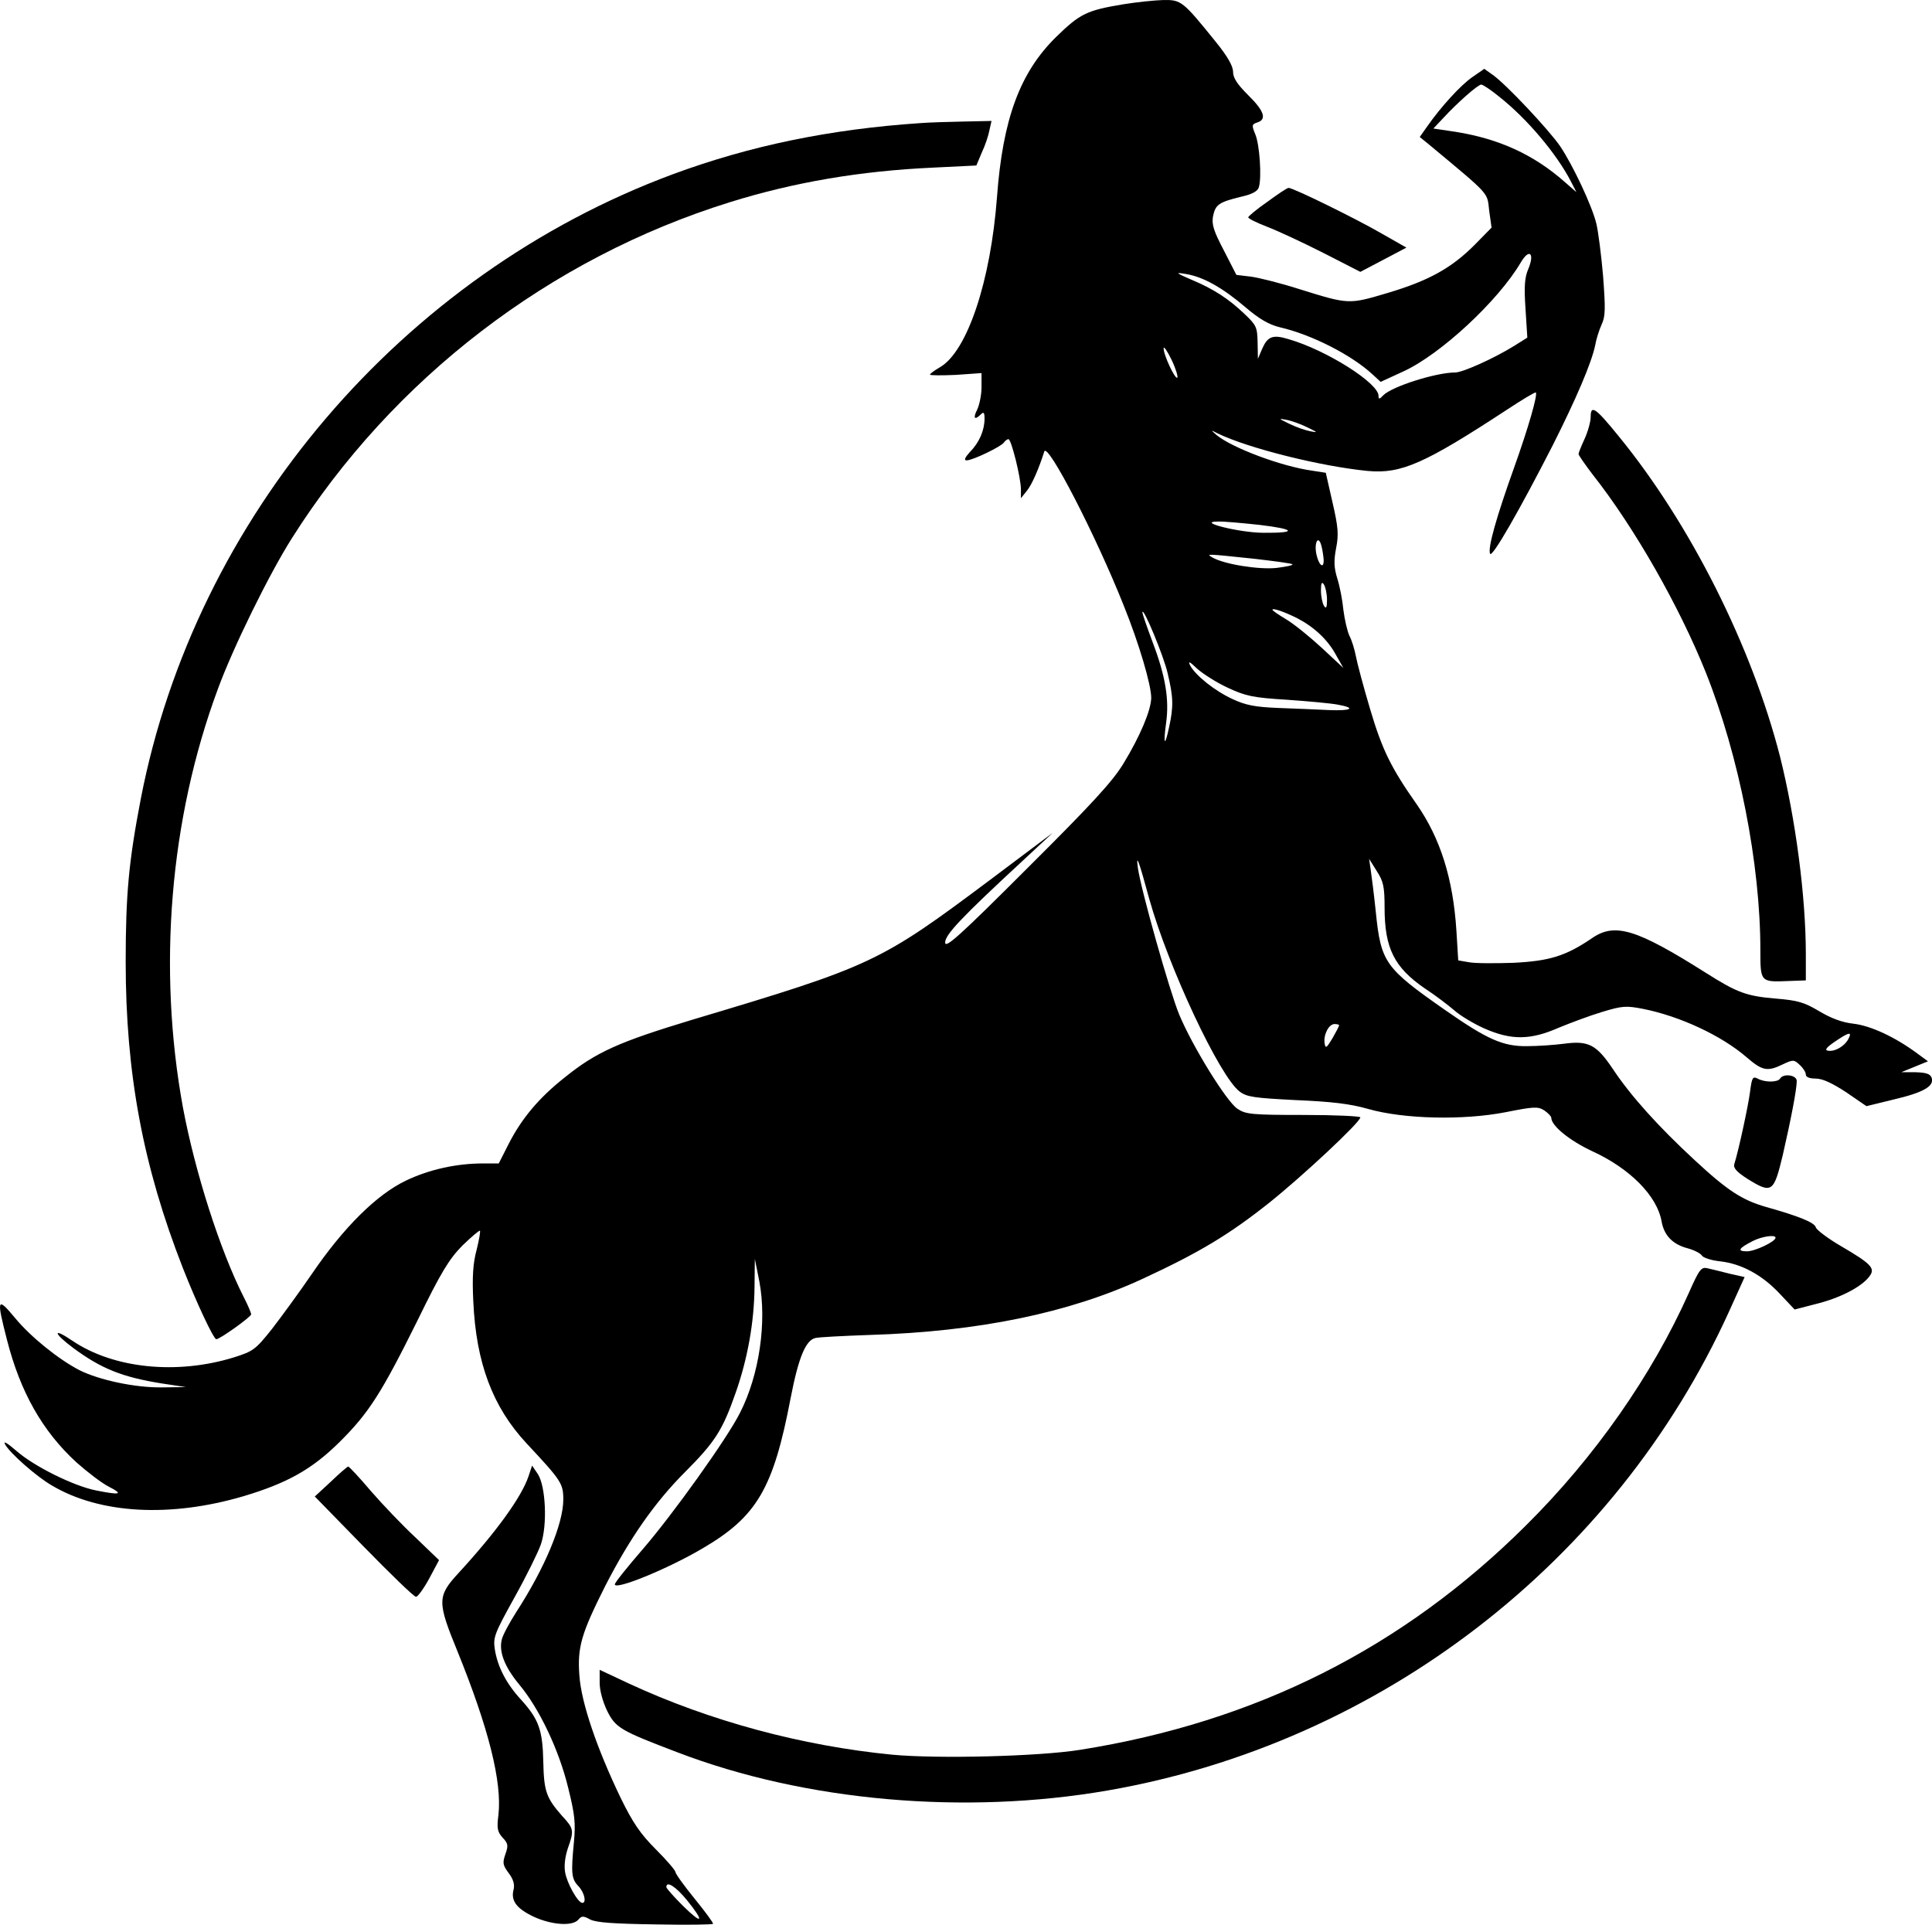
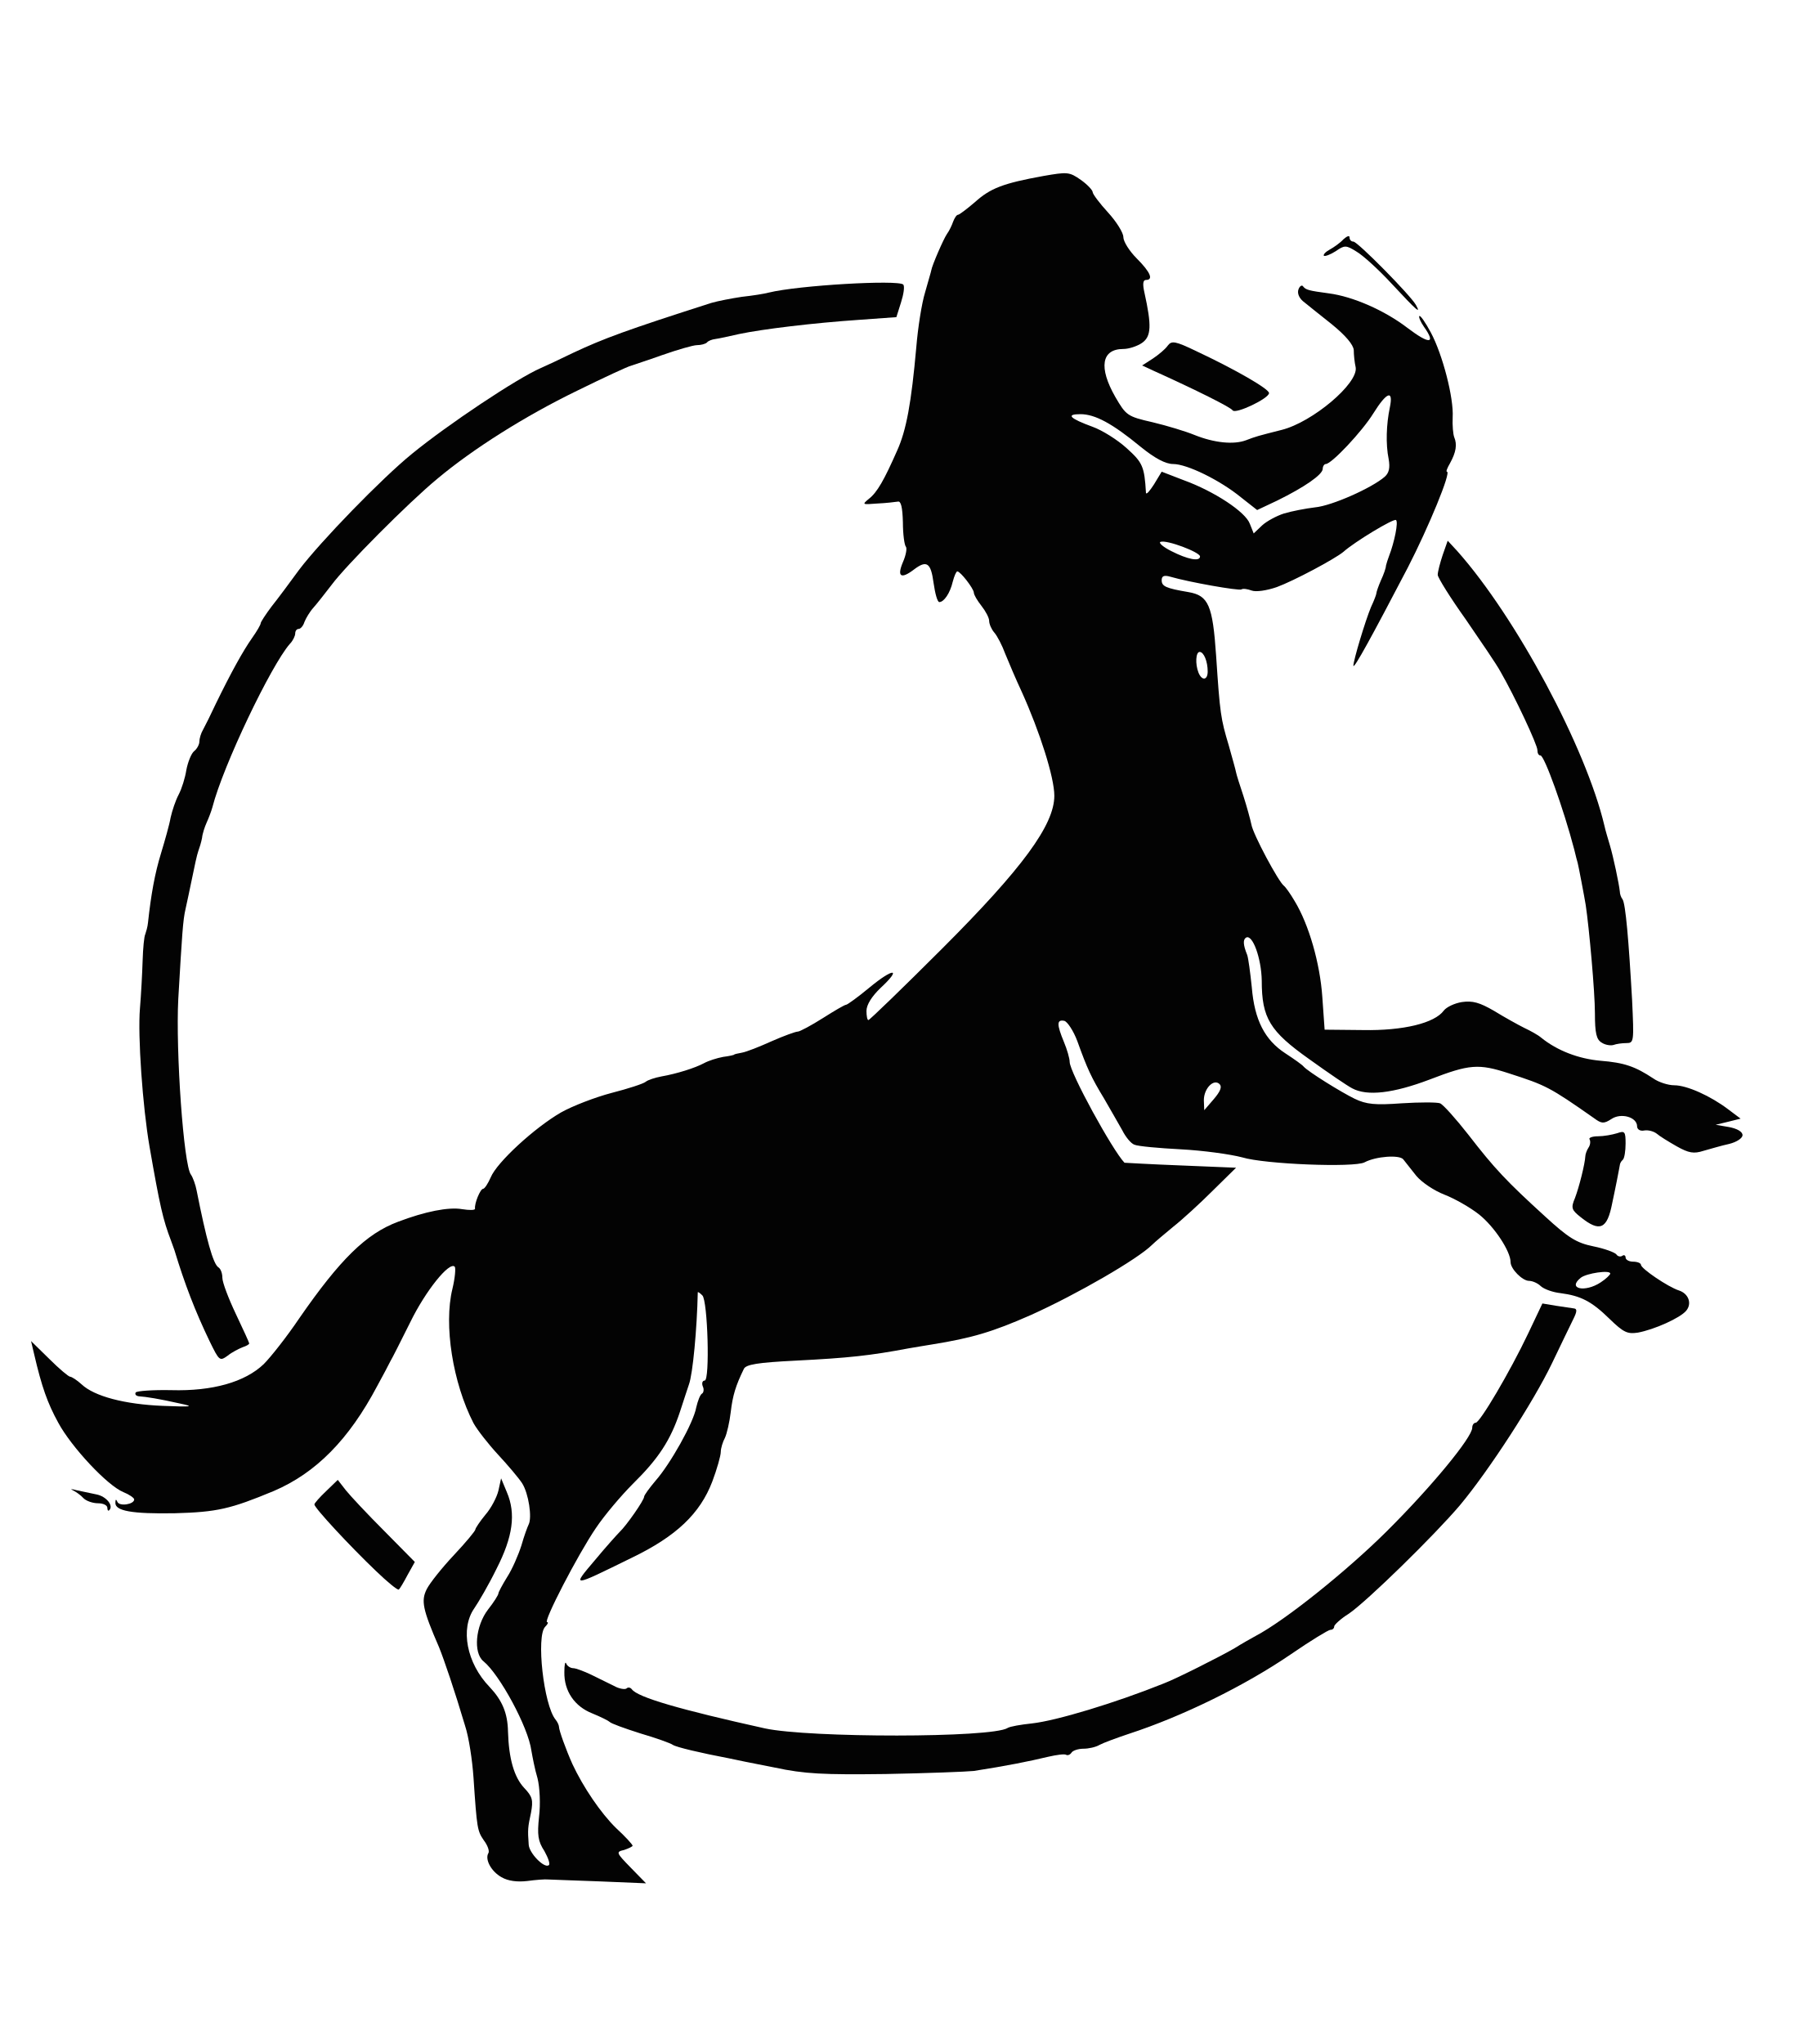
- <svg xmlns="http://www.w3.org/2000/svg" version="1.0" width="637.505pt" height="635.093pt" viewBox="0 0 637.505 635.093" preserveAspectRatio="xMidYMid meet">
-   <g transform="translate(-10.1262,693.9103) scale(0.1,-0.1)" fill="#000000" stroke="none">
-     <path d="M3808 6925 c-121 -20 -143 -31 -222 -108 -119 -117 -176 -270 -195 -529 -21 -278 -98 -507 -187 -560 -19 -11 -34 -22 -34 -25 0 -3 38 -3 85 -1 l85 6 0 -47 c0 -25 -7 -58 -14 -73 -15 -29 -9 -37 12 -16 9 9 12 6 12 -14 0 -38 -17 -79 -48 -110 -17 -19 -21 -28 -11 -28 20 0 115 46 123 59 4 6 11 11 15 11 9 0 41 -127 41 -166 l0 -29 20 25 c17 21 40 75 57 129 10 34 171 -278 263 -510 50 -124 90 -260 90 -303 -1 -41 -36 -125 -92 -217 -36 -59 -104 -133 -317 -345 -224 -224 -271 -266 -271 -245 0 26 54 83 255 269 l100 93 -205 -154 c-366 -274 -389 -285 -985 -463 -241 -73 -316 -106 -420 -190 -85 -67 -143 -136 -186 -221 l-32 -63 -51 0 c-89 0 -179 -20 -256 -57 -96 -46 -205 -154 -310 -308 -41 -60 -101 -142 -132 -182 -54 -68 -62 -73 -125 -93 -188 -58 -397 -37 -533 55 -66 45 -64 26 3 -24 92 -68 161 -96 292 -117 l80 -12 -81 -1 c-87 -1 -205 24 -271 57 -69 36 -160 109 -212 172 -59 71 -62 65 -27 -71 44 -173 117 -302 229 -405 36 -32 84 -69 108 -81 49 -25 37 -28 -43 -12 -75 15 -205 80 -262 130 -30 26 -45 35 -38 22 16 -29 103 -106 155 -136 159 -94 391 -106 632 -35 144 43 226 89 316 178 97 96 139 162 257 400 79 162 105 204 149 249 30 29 56 51 58 49 2 -2 -3 -31 -11 -63 -12 -44 -15 -89 -11 -170 9 -203 64 -349 176 -469 114 -122 121 -132 121 -185 0 -80 -61 -226 -155 -371 -23 -36 -45 -77 -48 -91 -10 -40 9 -90 58 -149 66 -79 131 -216 161 -340 22 -88 25 -117 19 -180 -10 -103 -8 -121 15 -145 20 -21 27 -55 13 -55 -15 0 -51 65 -57 101 -4 22 0 52 9 79 21 59 20 65 -19 107 -52 59 -60 81 -62 178 -2 105 -15 141 -73 205 -49 53 -78 109 -87 167 -6 39 -1 52 65 171 39 70 78 149 87 175 22 64 16 192 -10 232 l-19 28 -12 -36 c-23 -68 -106 -183 -232 -320 -69 -75 -69 -94 -3 -255 104 -256 148 -433 136 -541 -6 -46 -3 -57 14 -76 18 -19 19 -26 9 -54 -10 -29 -9 -36 11 -63 15 -20 20 -37 16 -54 -10 -37 10 -63 67 -90 59 -27 128 -32 147 -9 10 12 16 13 39 0 20 -10 78 -14 214 -16 103 -2 189 -1 191 2 2 2 -25 39 -60 82 -35 43 -64 83 -64 89 0 5 -29 39 -64 74 -51 51 -76 87 -117 171 -78 162 -130 314 -136 404 -7 93 7 139 85 294 81 158 164 277 264 377 100 100 124 139 167 262 39 111 61 232 62 350 l1 91 15 -75 c25 -133 0 -308 -64 -433 -42 -84 -220 -333 -320 -449 -51 -59 -93 -111 -93 -117 0 -20 173 50 290 119 179 105 233 197 290 495 26 135 50 192 82 199 13 3 93 7 178 10 361 11 659 73 901 185 190 88 287 147 418 251 109 87 301 266 301 282 0 4 -84 8 -187 8 -170 0 -191 2 -218 20 -36 23 -150 208 -193 312 -31 75 -126 411 -136 483 -7 51 3 25 38 -104 63 -224 232 -585 298 -634 24 -18 49 -21 185 -28 117 -5 179 -12 238 -29 119 -34 315 -38 454 -11 95 19 107 19 128 6 13 -9 23 -20 23 -24 0 -27 61 -76 136 -111 124 -57 213 -147 228 -231 8 -46 36 -76 86 -89 22 -6 43 -17 47 -24 4 -7 31 -16 60 -19 71 -8 139 -45 197 -107 l49 -52 81 21 c79 21 148 59 169 93 15 23 -1 39 -95 94 -45 26 -83 55 -85 63 -4 16 -56 37 -163 67 -80 23 -127 53 -237 155 -120 111 -211 212 -270 301 -54 80 -80 94 -161 83 -31 -4 -86 -8 -122 -8 -79 -1 -131 22 -270 119 -199 139 -212 157 -229 324 -6 58 -14 121 -17 140 l-5 35 25 -40 c22 -34 26 -51 26 -121 0 -134 32 -197 132 -266 34 -22 77 -55 97 -72 20 -18 65 -45 101 -61 89 -39 152 -38 245 3 39 16 103 40 143 52 66 20 79 21 135 10 121 -24 259 -88 342 -160 51 -44 68 -48 119 -23 34 16 37 16 56 -2 11 -10 20 -24 20 -32 0 -8 12 -13 33 -13 22 0 54 -15 100 -45 l67 -46 90 22 c98 23 135 44 125 72 -5 13 -19 17 -54 18 l-46 0 44 18 44 18 -34 25 c-74 55 -154 92 -211 99 -38 4 -75 18 -115 42 -49 29 -70 35 -142 41 -96 8 -127 19 -231 85 -228 144 -300 167 -376 114 -87 -59 -140 -75 -259 -81 -62 -2 -128 -2 -147 2 l-35 6 -6 98 c-11 172 -53 305 -131 417 -85 121 -114 180 -154 315 -22 74 -43 153 -47 175 -4 21 -13 51 -21 66 -7 15 -16 54 -20 86 -3 32 -12 78 -20 103 -11 36 -12 58 -4 100 9 45 7 70 -12 152 l-22 97 -45 7 c-101 14 -264 75 -316 118 -19 17 -19 17 4 5 101 -49 341 -109 496 -124 110 -10 187 24 460 203 50 33 92 58 94 56 7 -6 -24 -115 -72 -249 -58 -162 -87 -264 -79 -283 6 -16 97 143 207 358 78 155 128 272 140 330 3 19 13 50 21 68 13 27 13 52 5 160 -6 70 -16 147 -22 172 -13 57 -78 195 -120 257 -38 55 -179 205 -222 235 l-28 20 -39 -27 c-39 -27 -104 -98 -150 -164 l-24 -34 26 -21 c209 -174 196 -160 203 -221 l8 -57 -54 -55 c-77 -78 -153 -120 -287 -160 -131 -39 -129 -39 -293 12 -59 19 -131 37 -158 41 l-50 6 -41 80 c-34 65 -41 86 -36 114 8 38 19 46 93 64 36 8 54 18 58 31 10 31 3 141 -12 176 -12 29 -11 32 7 38 32 10 23 38 -30 90 -36 36 -50 57 -50 77 0 19 -18 51 -57 99 -109 135 -114 139 -174 138 -30 -1 -88 -7 -131 -14z m1239 -304 c94 -74 191 -190 238 -281 l18 -35 -39 34 c-102 90 -216 142 -359 165 l-74 11 33 35 c46 50 114 110 125 110 5 0 31 -17 58 -39z m97 -570 c-12 -28 -14 -58 -9 -131 l6 -95 -43 -27 c-66 -41 -170 -88 -195 -88 -63 0 -208 -46 -237 -75 -13 -14 -16 -14 -16 -2 0 42 -172 151 -297 187 -52 16 -69 9 -87 -32 l-14 -33 -1 54 c-1 50 -4 57 -42 93 -53 51 -104 84 -176 114 -53 23 -55 25 -19 19 57 -9 121 -45 196 -109 47 -40 78 -58 115 -67 104 -24 236 -91 306 -156 l26 -24 74 34 c123 56 314 233 389 361 28 47 46 29 24 -23z m-1158 -358 c-7 -7 -46 76 -45 97 0 8 12 -9 26 -38 14 -29 22 -56 19 -59z m429 -164 c35 -17 36 -18 10 -13 -16 3 -48 14 -70 25 -35 17 -36 18 -10 13 17 -3 48 -14 70 -25z m-157 -322 c118 -14 125 -27 13 -26 -80 0 -225 37 -151 37 19 1 81 -5 138 -11z m211 -115 c1 -32 -16 -19 -24 18 -8 38 6 65 16 30 4 -14 7 -35 8 -48z m-236 4 c71 -8 131 -16 133 -19 3 -3 -21 -8 -53 -12 -58 -6 -173 12 -212 35 -20 12 -21 12 132 -4z m247 -136 c0 -26 -3 -31 -10 -20 -5 8 -10 31 -10 50 0 26 3 31 10 20 5 -8 10 -31 10 -50z m-98 -61 c54 -28 100 -70 127 -120 l25 -44 -72 67 c-39 36 -91 78 -116 93 -25 15 -46 29 -46 32 0 7 40 -7 82 -28z m-428 -181 c19 -79 20 -110 5 -178 -14 -67 -20 -60 -10 13 11 78 -2 155 -44 266 -19 51 -35 96 -34 100 2 19 70 -144 83 -201z m198 -48 c60 -28 83 -33 197 -40 72 -5 146 -12 166 -16 62 -11 47 -21 -28 -18 -40 2 -115 5 -168 7 -76 3 -107 9 -150 29 -59 27 -123 78 -141 112 -7 15 -1 12 23 -11 19 -17 64 -46 101 -63z m368 -1114 c0 -3 -10 -22 -22 -43 -20 -33 -23 -35 -26 -16 -4 28 14 63 33 63 8 0 15 -2 15 -4z m1680 -46 c-13 -24 -45 -42 -67 -38 -12 2 -5 11 23 30 47 32 58 34 44 8z m-240 -655 c0 -13 -68 -45 -94 -45 -34 0 -28 10 19 34 29 15 75 22 75 11z m-3592 -2186 c59 -73 52 -83 -13 -19 -30 30 -55 58 -55 62 0 22 31 2 68 -43z" />
-     <path d="M3140 6533 c-300 -20 -565 -75 -819 -169 -894 -332 -1575 -1132 -1755 -2060 -40 -208 -50 -316 -50 -539 0 -368 57 -674 189 -1011 44 -112 101 -234 110 -234 12 0 115 74 115 82 0 5 -11 31 -25 58 -78 154 -160 411 -200 624 -84 459 -44 952 115 1381 50 137 170 381 245 499 333 526 850 923 1445 1108 212 66 430 103 670 114 l143 7 18 43 c11 23 22 56 25 73 l7 31 -94 -2 c-52 -1 -114 -3 -139 -5z" />
-     <path d="M4283 6273 c-35 -24 -63 -48 -63 -51 0 -4 28 -18 62 -31 34 -13 118 -52 185 -86 l123 -63 76 40 76 40 -79 45 c-84 49 -298 154 -310 152 -5 0 -36 -21 -70 -46z" />
-     <path d="M5350 5563 c0 -15 -9 -48 -20 -72 -11 -24 -20 -46 -20 -50 0 -4 21 -34 46 -67 139 -176 287 -437 374 -654 110 -276 180 -632 180 -917 0 -105 0 -105 94 -101 l56 2 0 86 c0 192 -34 447 -85 652 -93 363 -295 767 -532 1057 -77 95 -93 106 -93 64z" />
-     <path d="M5876 3337 c-6 -47 -38 -195 -52 -239 -4 -13 8 -26 42 -48 82 -51 88 -47 118 78 27 118 46 216 46 244 0 20 -44 26 -55 8 -8 -13 -51 -13 -74 0 -16 8 -19 4 -25 -43z" />
-     <path d="M5674 2673 c-121 -271 -310 -542 -538 -768 -406 -404 -891 -648 -1471 -740 -138 -22 -471 -30 -620 -16 -297 29 -602 111 -869 235 l-96 45 0 -43 c0 -25 10 -62 25 -93 28 -56 45 -65 231 -136 423 -162 949 -208 1421 -126 897 156 1673 753 2049 1579 l52 115 -49 11 c-27 7 -60 15 -73 18 -21 5 -27 -2 -62 -81z" />
-     <path d="M1193 2050 l-53 -49 161 -165 c89 -91 166 -166 173 -166 6 0 26 28 44 61 l32 60 -77 74 c-43 40 -109 109 -148 154 -38 45 -72 81 -75 81 -3 -1 -29 -23 -57 -50z" />
+ <svg xmlns="http://www.w3.org/2000/svg" version="1.0" width="468px" height="533px" viewBox="0 0 4680 5330" preserveAspectRatio="xMidYMid meet">
+   <g id="layer101" fill="#030303" stroke="none">
+     <path d="M1308 4895 c-27 -15 -44 -47 -34 -63 3 -5 -2 -20 -12 -33 -17 -25 -18 -30 -27 -164 -3 -44 -12 -105 -22 -135 -27 -91 -55 -173 -68 -205 -43 -99 -47 -121 -32 -151 8 -16 40 -56 71 -89 31 -33 56 -63 56 -67 0 -3 12 -21 26 -38 15 -17 30 -46 34 -63 l7 -32 15 36 c24 56 16 116 -27 200 -20 41 -47 87 -58 103 -37 53 -20 143 40 205 33 35 47 68 48 116 2 71 16 119 42 147 22 23 24 32 18 65 -8 37 -9 43 -6 83 1 22 40 62 52 54 5 -2 -1 -19 -11 -37 -17 -26 -19 -42 -14 -90 4 -32 2 -76 -4 -100 -7 -23 -13 -55 -16 -72 -8 -61 -83 -199 -125 -233 -27 -22 -21 -92 12 -135 15 -19 27 -38 27 -42 0 -3 10 -22 23 -43 13 -20 29 -57 37 -82 7 -25 16 -49 19 -55 9 -18 0 -80 -17 -107 -9 -14 -38 -48 -63 -75 -25 -27 -54 -64 -64 -82 -54 -105 -78 -256 -55 -350 7 -29 9 -55 6 -58 -14 -14 -76 63 -116 145 -24 48 -47 94 -52 102 -4 8 -19 37 -34 64 -74 140 -160 227 -270 274 -113 47 -148 55 -258 58 -112 2 -157 -6 -155 -28 0 -9 2 -9 5 -2 5 13 44 7 44 -6 0 -4 -13 -13 -28 -19 -42 -17 -136 -118 -170 -181 -28 -51 -43 -93 -63 -179 l-8 -34 48 47 c25 25 50 46 54 46 4 0 18 9 30 20 33 31 112 52 212 56 76 3 83 2 45 -6 -53 -12 -90 -18 -108 -19 -7 -1 -11 -5 -8 -10 3 -4 45 -7 93 -6 107 3 192 -21 241 -68 18 -18 60 -71 93 -120 106 -153 174 -220 257 -251 71 -27 132 -39 167 -33 19 3 34 3 34 -1 -2 -14 14 -52 21 -52 4 0 13 -14 20 -30 16 -39 114 -129 183 -169 30 -17 90 -40 132 -51 43 -11 83 -24 89 -29 6 -5 25 -11 41 -14 40 -7 88 -22 112 -35 11 -6 33 -13 49 -16 16 -2 29 -5 29 -6 0 -1 9 -3 20 -5 12 -2 47 -16 78 -30 32 -14 62 -25 68 -25 5 0 35 -16 65 -35 30 -19 57 -35 61 -35 3 0 31 -20 61 -45 63 -52 85 -51 29 1 -23 22 -37 44 -37 60 0 13 2 24 5 24 3 0 90 -84 193 -187 209 -209 292 -322 292 -398 0 -48 -38 -167 -85 -271 -15 -32 -34 -77 -43 -99 -8 -22 -21 -47 -29 -56 -7 -8 -13 -22 -13 -30 0 -8 -9 -25 -20 -39 -11 -14 -20 -29 -20 -35 -1 -11 -35 -55 -43 -55 -3 0 -8 12 -12 27 -7 30 -23 53 -35 53 -5 0 -11 -22 -15 -50 -7 -53 -18 -60 -51 -35 -34 26 -45 19 -29 -19 8 -18 11 -36 8 -40 -4 -4 -8 -33 -8 -64 -1 -39 -5 -56 -13 -54 -7 1 -31 4 -54 5 -39 3 -40 3 -22 -12 22 -17 40 -49 74 -126 24 -53 37 -124 50 -270 4 -49 14 -114 23 -143 8 -29 16 -55 16 -57 2 -13 32 -82 41 -95 6 -8 13 -23 16 -32 4 -10 9 -18 13 -18 3 0 23 -15 44 -33 40 -36 73 -49 178 -68 63 -11 68 -11 98 10 17 12 31 27 31 32 0 5 18 29 40 53 22 24 40 53 40 64 0 12 16 37 35 56 36 36 44 56 24 56 -8 0 -9 11 -4 33 19 86 18 114 -6 131 -13 9 -35 16 -49 16 -57 0 -65 48 -21 125 28 48 31 51 97 66 38 9 87 24 109 33 52 21 103 26 135 14 26 -10 30 -11 93 -27 80 -20 200 -121 193 -163 -3 -13 -5 -33 -5 -45 -1 -14 -21 -38 -58 -68 -32 -25 -66 -53 -75 -60 -10 -9 -15 -21 -11 -31 3 -8 9 -12 12 -7 7 9 15 11 67 18 62 8 145 44 205 90 58 44 75 42 43 -3 -9 -13 -14 -25 -12 -28 3 -2 16 17 30 43 31 58 60 171 57 221 -1 21 1 44 4 52 8 19 5 39 -11 68 -7 12 -11 22 -8 22 12 0 -48 145 -102 250 -93 178 -141 266 -142 256 0 -14 31 -117 46 -153 8 -17 14 -33 14 -36 0 -3 5 -18 12 -34 7 -15 13 -32 13 -38 1 -5 5 -17 8 -25 14 -36 25 -90 18 -94 -7 -4 -108 57 -137 83 -23 19 -130 76 -174 92 -26 9 -54 13 -65 9 -11 -4 -23 -6 -27 -3 -7 4 -137 -19 -185 -33 -17 -5 -23 -2 -23 9 0 16 11 21 70 31 52 9 63 34 72 166 10 151 12 164 33 234 9 32 18 64 19 70 1 6 10 34 19 61 9 28 18 61 21 75 4 25 71 150 85 160 4 3 17 21 28 40 37 61 66 162 72 250 l6 85 100 1 c105 2 187 -18 211 -51 7 -9 28 -19 47 -22 28 -4 46 1 84 23 26 16 62 36 78 44 17 8 37 19 45 26 42 34 98 55 154 60 63 5 91 15 138 46 14 10 39 18 55 18 33 0 95 28 141 63 l32 24 -32 8 -33 8 35 6 c21 4 35 12 35 21 0 8 -15 18 -35 23 -19 4 -49 13 -67 18 -25 8 -38 6 -70 -12 -21 -12 -44 -26 -52 -33 -8 -6 -22 -10 -33 -8 -10 2 -18 -3 -18 -11 0 -24 -42 -36 -67 -19 -20 13 -26 12 -45 -2 -117 -82 -126 -86 -222 -117 -80 -26 -103 -24 -207 16 -95 36 -163 44 -202 23 -12 -6 -62 -40 -112 -76 -103 -73 -124 -107 -124 -205 -1 -58 -24 -122 -41 -112 -8 5 -8 18 3 45 3 8 8 46 12 84 7 86 34 138 88 173 23 15 44 30 47 34 11 13 98 67 133 84 31 15 54 17 123 12 47 -3 92 -3 100 0 8 3 41 40 74 82 68 88 99 121 200 213 61 56 82 69 126 78 30 6 56 16 60 21 3 5 10 7 15 4 5 -4 9 -1 9 4 0 6 9 11 20 11 11 0 20 4 20 8 0 10 71 58 99 67 25 8 35 34 19 53 -16 19 -83 49 -126 57 -27 4 -37 0 -74 -36 -47 -46 -75 -60 -128 -67 -19 -2 -42 -10 -51 -18 -8 -8 -22 -14 -31 -14 -17 0 -48 -31 -48 -49 0 -28 -42 -92 -82 -124 -24 -19 -65 -42 -91 -52 -26 -10 -59 -32 -73 -49 -13 -17 -29 -36 -34 -43 -10 -12 -71 -8 -101 8 -27 14 -260 5 -319 -13 -30 -8 -102 -18 -160 -21 -58 -3 -112 -8 -121 -12 -9 -3 -23 -20 -32 -38 -10 -18 -31 -54 -47 -82 -34 -56 -44 -78 -70 -150 -10 -27 -26 -51 -34 -53 -20 -4 -20 9 -1 55 8 19 15 43 15 52 0 27 112 231 143 263 1 0 67 4 146 7 l145 6 -61 60 c-33 33 -80 76 -103 94 -23 19 -48 40 -55 47 -37 37 -196 129 -316 183 -100 44 -153 60 -259 77 -14 2 -41 7 -60 10 -101 19 -156 25 -294 32 -100 5 -131 10 -136 22 -21 43 -29 69 -34 112 -3 26 -10 56 -15 67 -6 11 -11 28 -11 37 0 10 -10 45 -22 77 -32 84 -94 143 -210 199 -159 78 -157 78 -96 6 29 -35 58 -67 64 -73 18 -17 64 -83 64 -92 0 -4 14 -23 30 -42 38 -43 99 -151 106 -191 4 -17 10 -33 15 -36 4 -2 6 -11 2 -19 -3 -8 -1 -15 5 -15 14 0 8 -208 -6 -222 -7 -7 -12 -10 -12 -8 -2 95 -13 213 -23 240 -3 8 -13 40 -23 70 -25 76 -57 124 -123 189 -31 31 -75 83 -97 116 -47 69 -138 245 -127 245 4 0 2 5 -5 12 -24 24 -4 204 27 242 5 6 9 15 9 19 0 9 18 59 35 97 28 60 74 128 114 167 24 22 43 43 43 46 0 2 -10 7 -22 11 -22 5 -21 7 17 46 l40 41 -120 -5 c-66 -2 -127 -5 -135 -5 -8 -1 -33 1 -55 4 -26 3 -50 0 -67 -10z m2867 -1551 c14 -9 25 -20 25 -23 0 -10 -62 -1 -77 11 -36 29 11 39 52 12z m-994 -517 c-15 -15 -41 11 -41 42 l1 26 25 -29 c17 -20 22 -32 15 -39z m-31 -1076 c0 -26 -10 -51 -21 -51 -10 0 -12 31 -3 54 9 22 24 20 24 -3z m-20 -300 c0 -11 -87 -44 -103 -38 -6 2 6 13 28 24 43 22 75 28 75 14z m219 -112 c20 -6 56 -13 81 -16 44 -4 149 -51 182 -80 11 -10 14 -23 10 -46 -8 -39 -6 -91 3 -134 10 -48 -8 -41 -43 15 -29 47 -109 132 -124 132 -4 0 -8 6 -8 13 -1 15 -47 47 -118 82 l-53 25 -42 -33 c-55 -45 -141 -87 -177 -87 -20 0 -48 -15 -85 -45 -74 -61 -119 -85 -157 -85 -39 0 -28 11 32 33 25 9 65 34 89 56 41 37 46 47 50 116 1 6 10 -5 21 -22 l20 -33 57 22 c80 29 162 83 173 114 l10 25 22 -21 c12 -11 38 -25 57 -31z" />
+     <path d="M2020 4609 c-52 -10 -106 -21 -119 -24 -74 -14 -137 -29 -146 -35 -5 -4 -44 -18 -85 -30 -41 -13 -77 -26 -80 -30 -3 -3 -23 -13 -45 -22 -46 -18 -74 -58 -73 -108 0 -19 2 -29 5 -22 2 6 11 12 18 12 7 0 28 8 47 17 18 9 45 22 59 29 14 8 29 10 33 7 4 -4 10 -3 14 2 15 21 126 53 347 102 116 25 592 25 633 -1 6 -4 35 -9 64 -12 63 -7 216 -53 343 -104 32 -12 147 -70 185 -92 19 -12 44 -26 55 -32 78 -41 238 -170 340 -271 118 -117 225 -247 225 -272 0 -7 4 -13 9 -13 11 0 90 -134 137 -233 l37 -78 36 6 c20 3 41 6 47 7 8 1 7 9 -2 27 -7 14 -32 66 -56 116 -48 100 -164 279 -240 370 -67 79 -243 251 -290 283 -21 13 -38 29 -38 33 0 5 -4 9 -10 9 -5 0 -51 28 -102 63 -121 83 -285 163 -423 208 -33 11 -68 24 -77 29 -10 6 -29 10 -42 10 -14 0 -28 5 -31 10 -4 6 -10 8 -14 6 -4 -3 -25 0 -47 5 -50 12 -110 24 -194 37 -19 2 -123 6 -230 8 -162 2 -211 0 -290 -17z" />
+     <path d="M980 4096 c-67 -64 -160 -164 -160 -173 0 -3 14 -19 31 -35 l30 -29 21 27 c12 15 57 63 101 107 l79 80 -19 34 c-10 19 -20 36 -23 38 -3 2 -30 -20 -60 -49z" />
+     <path d="M280 3932 c0 -7 -11 -12 -24 -12 -14 0 -31 -6 -38 -13 -7 -8 -20 -17 -28 -21 -8 -3 -4 -4 10 0 14 3 37 8 52 11 25 5 45 29 33 41 -3 3 -5 0 -5 -6z" />
+     <path d="M547 3498 c-38 -79 -65 -149 -92 -238 -1 -3 -5 -14 -9 -25 -21 -55 -29 -90 -56 -245 -18 -104 -31 -289 -25 -360 3 -36 6 -92 7 -125 1 -33 4 -64 7 -69 2 -6 6 -19 7 -30 8 -74 18 -129 34 -181 10 -33 22 -75 25 -93 4 -18 13 -45 21 -60 8 -15 17 -44 20 -64 4 -21 13 -43 20 -49 8 -6 14 -18 14 -25 0 -8 4 -22 10 -32 5 -9 20 -39 33 -67 40 -82 71 -138 95 -172 12 -17 22 -34 22 -38 0 -3 13 -23 28 -43 16 -20 48 -63 72 -96 56 -74 216 -239 295 -303 93 -76 273 -196 335 -223 14 -6 52 -24 85 -40 79 -37 138 -59 360 -130 17 -5 53 -12 80 -16 28 -3 59 -8 70 -11 77 -19 337 -34 351 -21 4 5 1 25 -6 47 l-12 38 -97 7 c-118 8 -251 24 -313 37 -26 6 -54 12 -62 13 -9 1 -19 5 -22 9 -4 4 -16 7 -26 7 -10 0 -51 12 -91 26 -39 14 -77 26 -82 28 -6 1 -69 30 -140 65 -136 66 -272 152 -365 230 -75 62 -239 227 -275 276 -17 22 -38 49 -47 59 -10 11 -20 28 -24 38 -3 10 -10 18 -15 18 -5 0 -9 5 -9 12 0 6 -6 19 -14 27 -49 56 -174 317 -202 426 -3 11 -10 29 -15 40 -5 11 -11 29 -12 40 -2 11 -7 27 -10 35 -3 8 -10 40 -16 70 -6 30 -14 66 -17 80 -7 30 -9 65 -19 235 -7 136 14 434 33 458 5 7 12 26 15 42 25 126 43 192 57 200 6 4 10 16 10 27 0 12 16 54 35 94 19 40 35 75 35 77 0 3 -8 7 -17 10 -10 4 -28 13 -39 22 -21 15 -22 14 -47 -37z" />
+     <path d="M4123 3174 c-24 -19 -26 -24 -15 -50 11 -29 26 -89 27 -109 0 -5 4 -16 8 -22 5 -7 6 -17 3 -22 -3 -4 7 -8 22 -8 15 0 37 -4 50 -8 20 -7 22 -4 22 27 0 19 -3 38 -7 42 -5 4 -8 11 -8 14 -1 4 -4 23 -8 42 -4 19 -9 45 -12 58 -13 67 -32 76 -82 36z" />
+     <path d="M4178 2719 c-14 -8 -18 -24 -18 -77 0 -55 -15 -222 -24 -282 -3 -19 -19 -103 -21 -110 -1 -3 -5 -18 -9 -35 -28 -107 -78 -245 -88 -245 -5 0 -8 -6 -8 -14 0 -14 -59 -140 -96 -204 -10 -19 -52 -80 -91 -137 -40 -56 -73 -109 -73 -116 0 -8 6 -31 13 -52 l13 -37 25 27 c153 172 336 513 384 717 2 10 9 33 14 50 9 30 24 101 26 121 0 6 3 15 7 20 8 12 16 105 25 263 5 108 5 112 -15 112 -11 0 -26 2 -34 5 -7 2 -21 0 -30 -6z" />
+     <path d="M3215 1070 c-5 -8 -95 -53 -208 -104 l-28 -13 28 -18 c15 -10 33 -25 39 -34 10 -13 19 -12 75 15 100 47 189 98 189 109 0 14 -88 56 -95 45z" />
+     <path d="M3631 741 c-35 -38 -77 -76 -93 -85 -27 -17 -31 -17 -54 -1 -14 9 -28 14 -31 12 -2 -3 4 -10 15 -16 11 -6 28 -18 36 -27 9 -8 16 -11 16 -5 0 6 4 11 10 11 11 0 149 140 163 165 14 25 4 17 -62 -54z" />
  </g>
</svg>
